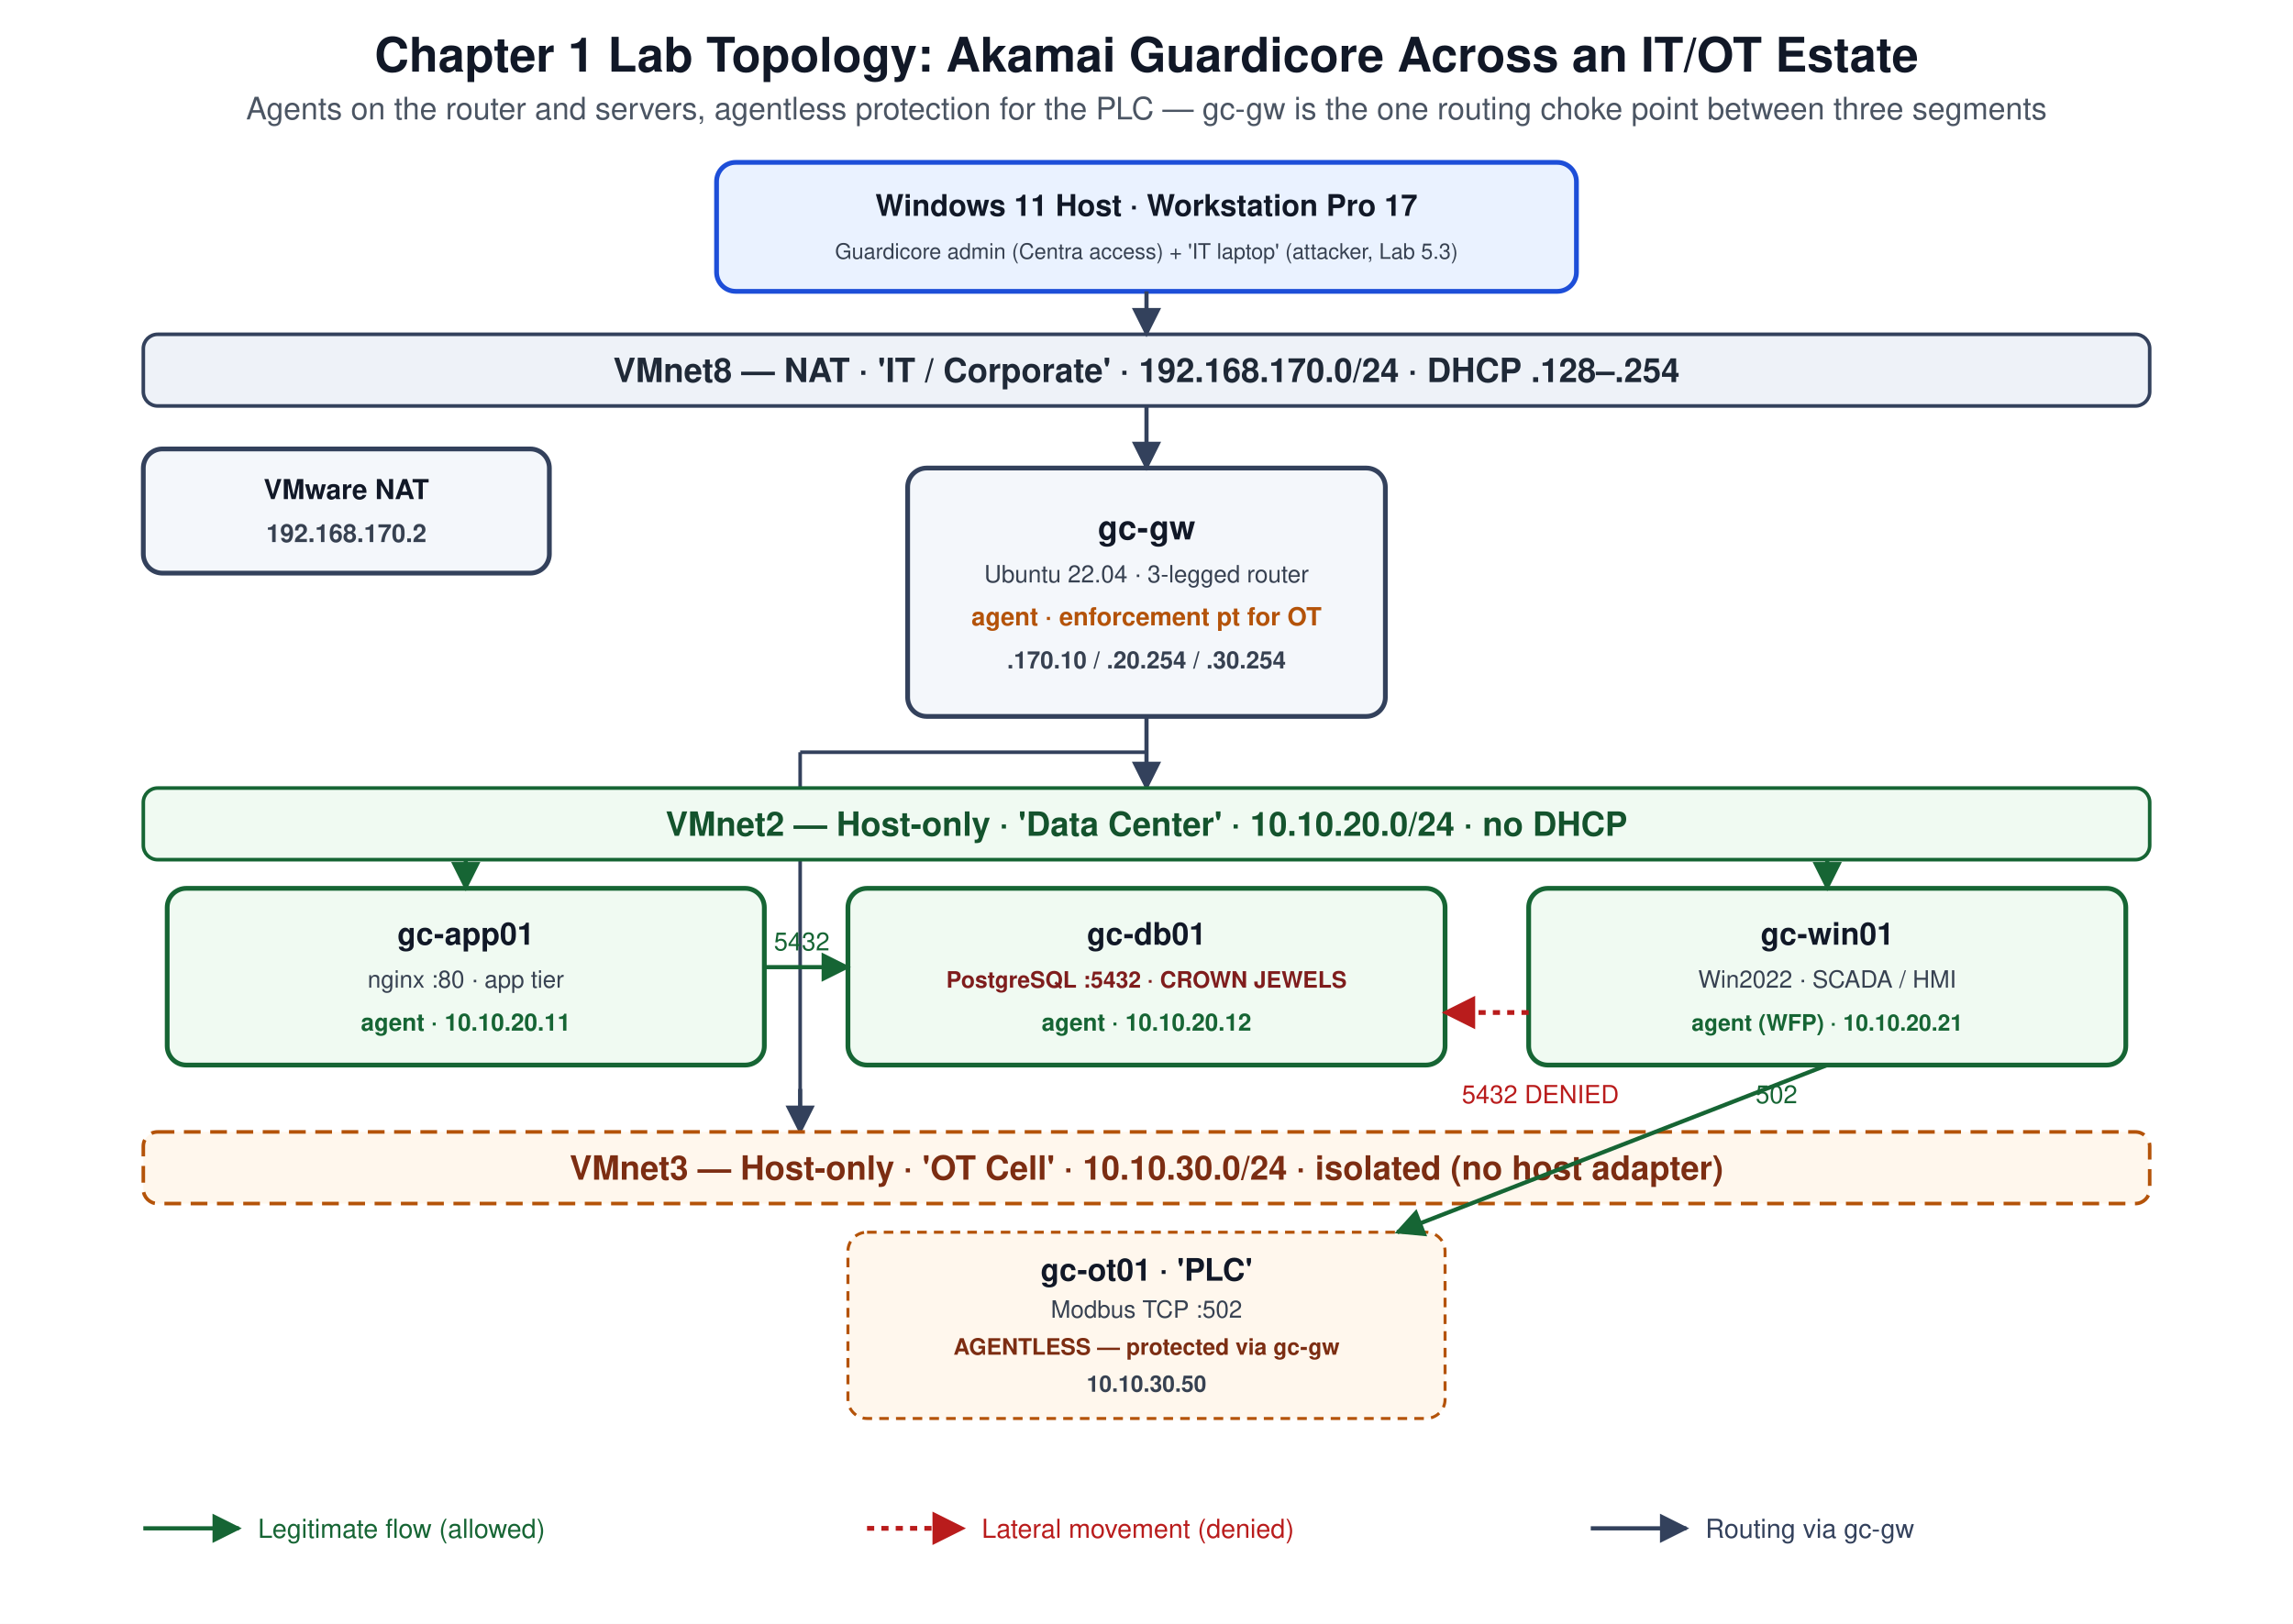
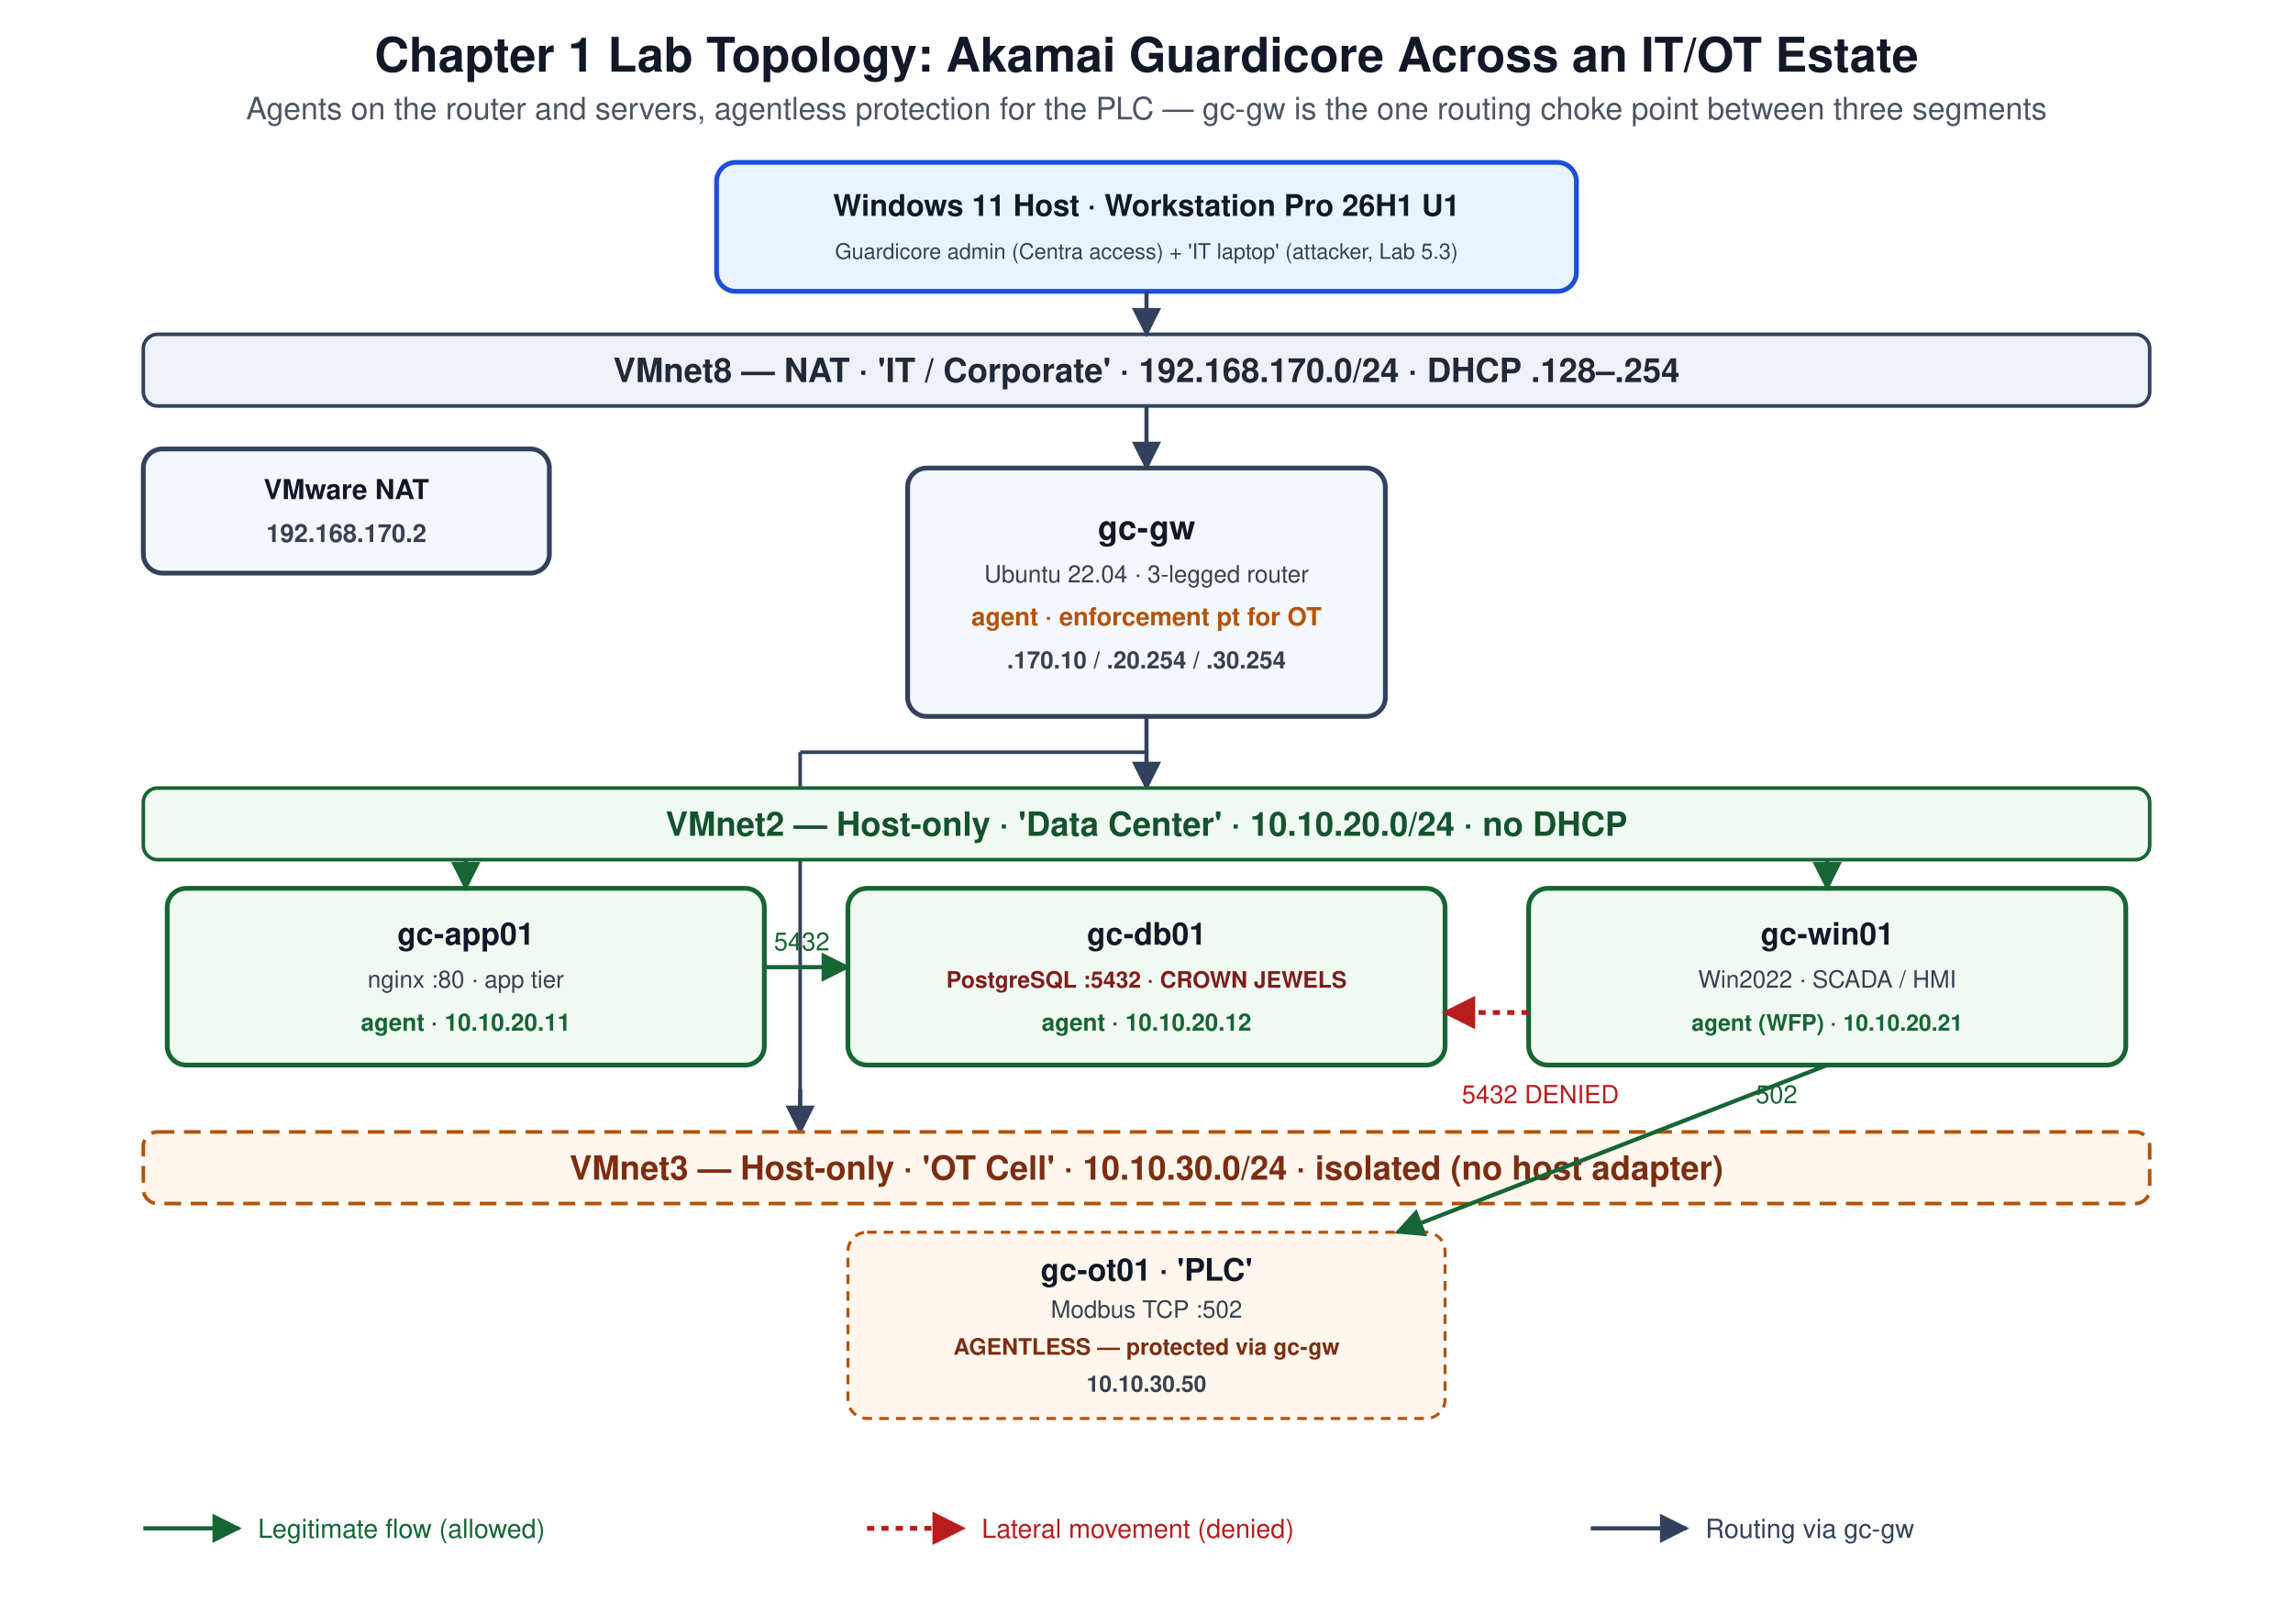
<svg xmlns="http://www.w3.org/2000/svg" viewBox="0 0 960 680" font-family="Helvetica, Arial, sans-serif">
  <defs>
    <marker id="arrow-alt" viewBox="0 0 10 10" refX="9" refY="5" markerWidth="7" markerHeight="7" orient="auto-start-reverse">
      <path d="M0,0 L10,5 L0,10 z" fill="#166534" />
    </marker>
    <marker id="arrow-mgmt" viewBox="0 0 10 10" refX="9" refY="5" markerWidth="7" markerHeight="7" orient="auto-start-reverse">
      <path d="M0,0 L10,5 L0,10 z" fill="#33415c" />
    </marker>
    <marker id="arrow-warn" viewBox="0 0 10 10" refX="9" refY="5" markerWidth="7" markerHeight="7" orient="auto-start-reverse">
      <path d="M0,0 L10,5 L0,10 z" fill="#b91c1c" />
    </marker>
  </defs>
  <rect x="0" y="0" width="960" height="680" fill="#ffffff" />
  <text x="480.0" y="30" text-anchor="middle" font-size="20" font-weight="700" fill="#111827">Chapter 1 Lab Topology: Akamai Guardicore Across an IT/OT Estate</text>
  <text x="480.0" y="50" text-anchor="middle" font-size="13" fill="#4b5563">Agents on the router and servers, agentless protection for the PLC — gc-gw is the one routing choke point between three segments</text>
  <rect x="300" y="68" width="360" height="54" rx="8" fill="#eaf2ff" stroke="#1d4ed8" stroke-width="2" />
-   <text x="480.0" y="90.4" text-anchor="middle" font-size="12.5" font-weight="700" fill="#111827">Windows 11 Host · Workstation Pro 17</text>
+   <text x="480.0" y="90.4" text-anchor="middle" font-size="12.5" font-weight="700" fill="#111827">Windows 11 Host · Workstation Pro 26H1 U1</text>
  <text x="480.0" y="108.4" text-anchor="middle" font-size="9" font-weight="400" fill="#374151">Guardicore admin (Centra access) + 'IT laptop' (attacker, Lab 5.3)</text>
  <rect x="60" y="140" width="840" height="30" rx="6" fill="#eef2f8" stroke="#33415c" stroke-width="1.5" />
  <text x="480.0" y="160.0" text-anchor="middle" font-size="14" font-weight="600" fill="#1f2937">VMnet8 — NAT · 'IT / Corporate' · 192.168.170.0/24 · DHCP .128–.254</text>
  <rect x="60" y="188" width="170" height="52" rx="8" fill="#f4f7fb" stroke="#33415c" stroke-width="2" />
  <text x="145.0" y="209.0" text-anchor="middle" font-size="11.5" font-weight="700" fill="#111827">VMware NAT</text>
  <text x="145.0" y="227.0" text-anchor="middle" font-size="10.5" font-weight="700" fill="#374151">192.168.170.2</text>
  <line x1="480" y1="122" x2="480" y2="140" stroke="#33415c" stroke-width="1.75" marker-end="url(#arrow-mgmt)" />
  <rect x="380" y="196" width="200" height="104" rx="8" fill="#f4f7fb" stroke="#33415c" stroke-width="2" />
  <text x="480.0" y="225.9" text-anchor="middle" font-size="14" font-weight="700" fill="#111827">gc-gw</text>
  <text x="480.0" y="243.9" text-anchor="middle" font-size="10" font-weight="400" fill="#374151">Ubuntu 22.04 · 3-legged router</text>
  <text x="480.0" y="261.9" text-anchor="middle" font-size="10.5" font-weight="700" fill="#b45309">agent · enforcement pt for OT</text>
  <text x="480.0" y="279.9" text-anchor="middle" font-size="10" font-weight="700" fill="#374151">.170.10 / .20.254 / .30.254</text>
  <line x1="480" y1="170" x2="480" y2="196" stroke="#33415c" stroke-width="1.75" marker-end="url(#arrow-mgmt)" />
  <line x1="480" y1="315" x2="335" y2="315" stroke="#33415c" stroke-width="1.5" />
  <line x1="335" y1="315" x2="335" y2="468" stroke="#33415c" stroke-width="1.5" />
  <line x1="480" y1="300" x2="480" y2="330" stroke="#33415c" stroke-width="1.75" marker-end="url(#arrow-mgmt)" />
  <rect x="60" y="330" width="840" height="30" rx="6" fill="#f0faf2" stroke="#166534" stroke-width="1.5" />
  <text x="480.0" y="350.0" text-anchor="middle" font-size="14" font-weight="600" fill="#14532d">VMnet2 — Host-only · 'Data Center' · 10.10.20.0/24 · no DHCP</text>
  <rect x="70" y="372" width="250" height="74" rx="8" fill="#f0faf2" stroke="#166534" stroke-width="2" />
  <text x="195.0" y="395.6" text-anchor="middle" font-size="13" font-weight="700" fill="#111827">gc-app01</text>
  <text x="195.0" y="413.6" text-anchor="middle" font-size="10" font-weight="400" fill="#374151">nginx :80 · app tier</text>
  <text x="195.0" y="431.6" text-anchor="middle" font-size="10" font-weight="700" fill="#166534">agent · 10.10.20.11</text>
  <rect x="355" y="372" width="250" height="74" rx="8" fill="#f0faf2" stroke="#166534" stroke-width="2" />
  <text x="480.0" y="395.6" text-anchor="middle" font-size="13" font-weight="700" fill="#111827">gc-db01</text>
  <text x="480.0" y="413.6" text-anchor="middle" font-size="9.5" font-weight="700" fill="#7f1d1d">PostgreSQL :5432 · CROWN JEWELS</text>
  <text x="480.0" y="431.6" text-anchor="middle" font-size="10" font-weight="700" fill="#166534">agent · 10.10.20.12</text>
  <rect x="640" y="372" width="250" height="74" rx="8" fill="#f0faf2" stroke="#166534" stroke-width="2" />
  <text x="765.0" y="395.6" text-anchor="middle" font-size="13" font-weight="700" fill="#111827">gc-win01</text>
  <text x="765.0" y="413.6" text-anchor="middle" font-size="10" font-weight="400" fill="#374151">Win2022 · SCADA / HMI</text>
  <text x="765.0" y="431.6" text-anchor="middle" font-size="9.5" font-weight="700" fill="#166534">agent (WFP) · 10.10.20.21</text>
  <line x1="195" y1="360" x2="195" y2="372" stroke="#166534" stroke-width="1.75" marker-end="url(#arrow-alt)" />
  <line x1="765" y1="360" x2="765" y2="372" stroke="#166534" stroke-width="1.75" marker-end="url(#arrow-alt)" />
  <line x1="320" y1="405" x2="355" y2="405" stroke="#166534" stroke-width="1.75" marker-end="url(#arrow-alt)" />
  <text x="324" y="398" font-size="10.5" fill="#166534">5432</text>
  <line x1="640" y1="424" x2="605" y2="424" stroke="#b91c1c" stroke-width="2" stroke-dasharray="3 3" marker-end="url(#arrow-warn)" />
  <text x="612" y="462" font-size="10.5" fill="#b91c1c">5432 DENIED</text>
  <line x1="335" y1="456" x2="335" y2="474" stroke="#33415c" stroke-width="1.75" marker-end="url(#arrow-mgmt)" />
  <rect x="60" y="474" width="840" height="30" rx="6" fill="#fff7ed" stroke="#b45309" stroke-width="1.5" stroke-dasharray="7 4" />
  <text x="480.0" y="494.0" text-anchor="middle" font-size="14" font-weight="600" fill="#7c2d12">VMnet3 — Host-only · 'OT Cell' · 10.10.30.0/24 · isolated (no host adapter)</text>
  <rect x="355" y="516" width="250" height="78" rx="8" fill="#fff7ed" stroke="#b45309" stroke-width="1.25" stroke-dasharray="4 3" />
  <text x="480.0" y="536.3" text-anchor="middle" font-size="13" font-weight="700" fill="#111827">gc-ot01 · 'PLC'</text>
  <text x="480.0" y="551.8" text-anchor="middle" font-size="10" font-weight="400" fill="#374151">Modbus TCP :502</text>
  <text x="480.0" y="567.3" text-anchor="middle" font-size="9.5" font-weight="700" fill="#7c2d12">AGENTLESS — protected via gc-gw</text>
  <text x="480.0" y="582.8" text-anchor="middle" font-size="9.5" font-weight="700" fill="#374151">10.10.30.50</text>
  <line x1="765" y1="446" x2="585" y2="516" stroke="#166534" stroke-width="1.75" marker-end="url(#arrow-alt)" />
  <text x="735" y="462" font-size="10.5" fill="#166534">502</text>
  <line x1="60" y1="640" x2="100" y2="640" stroke="#166534" stroke-width="1.75" marker-end="url(#arrow-alt)" />
  <text x="108" y="644" font-size="11" fill="#166534">Legitimate flow (allowed)</text>
  <line x1="363" y1="640" x2="403" y2="640" stroke="#b91c1c" stroke-width="2" stroke-dasharray="3 3" marker-end="url(#arrow-warn)" />
  <text x="411" y="644" font-size="11" fill="#b91c1c">Lateral movement (denied)</text>
  <line x1="666" y1="640" x2="706" y2="640" stroke="#33415c" stroke-width="1.75" marker-end="url(#arrow-mgmt)" />
  <text x="714" y="644" font-size="11" fill="#33415c">Routing via gc-gw</text>
</svg>
